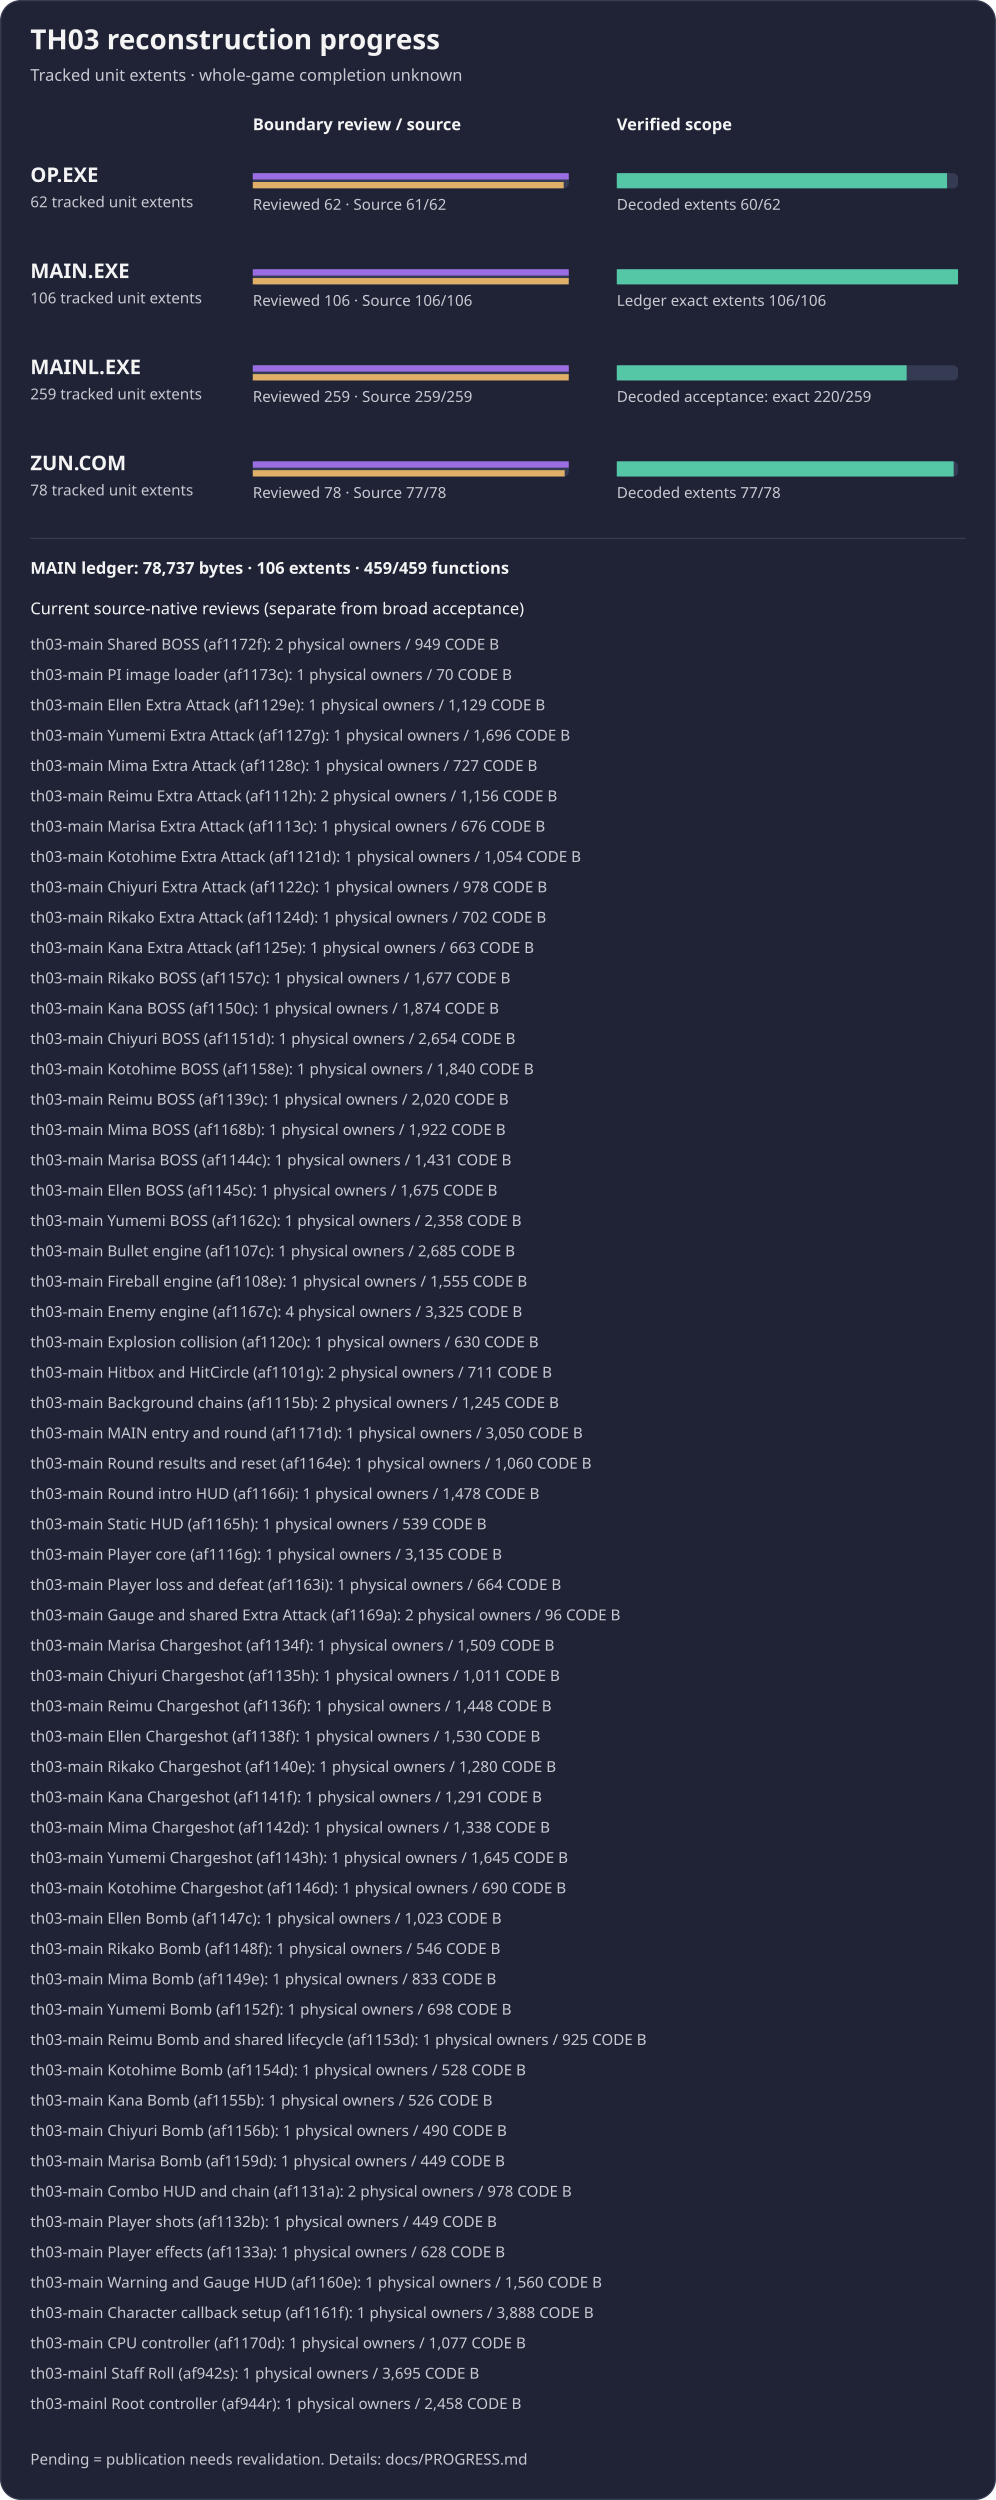
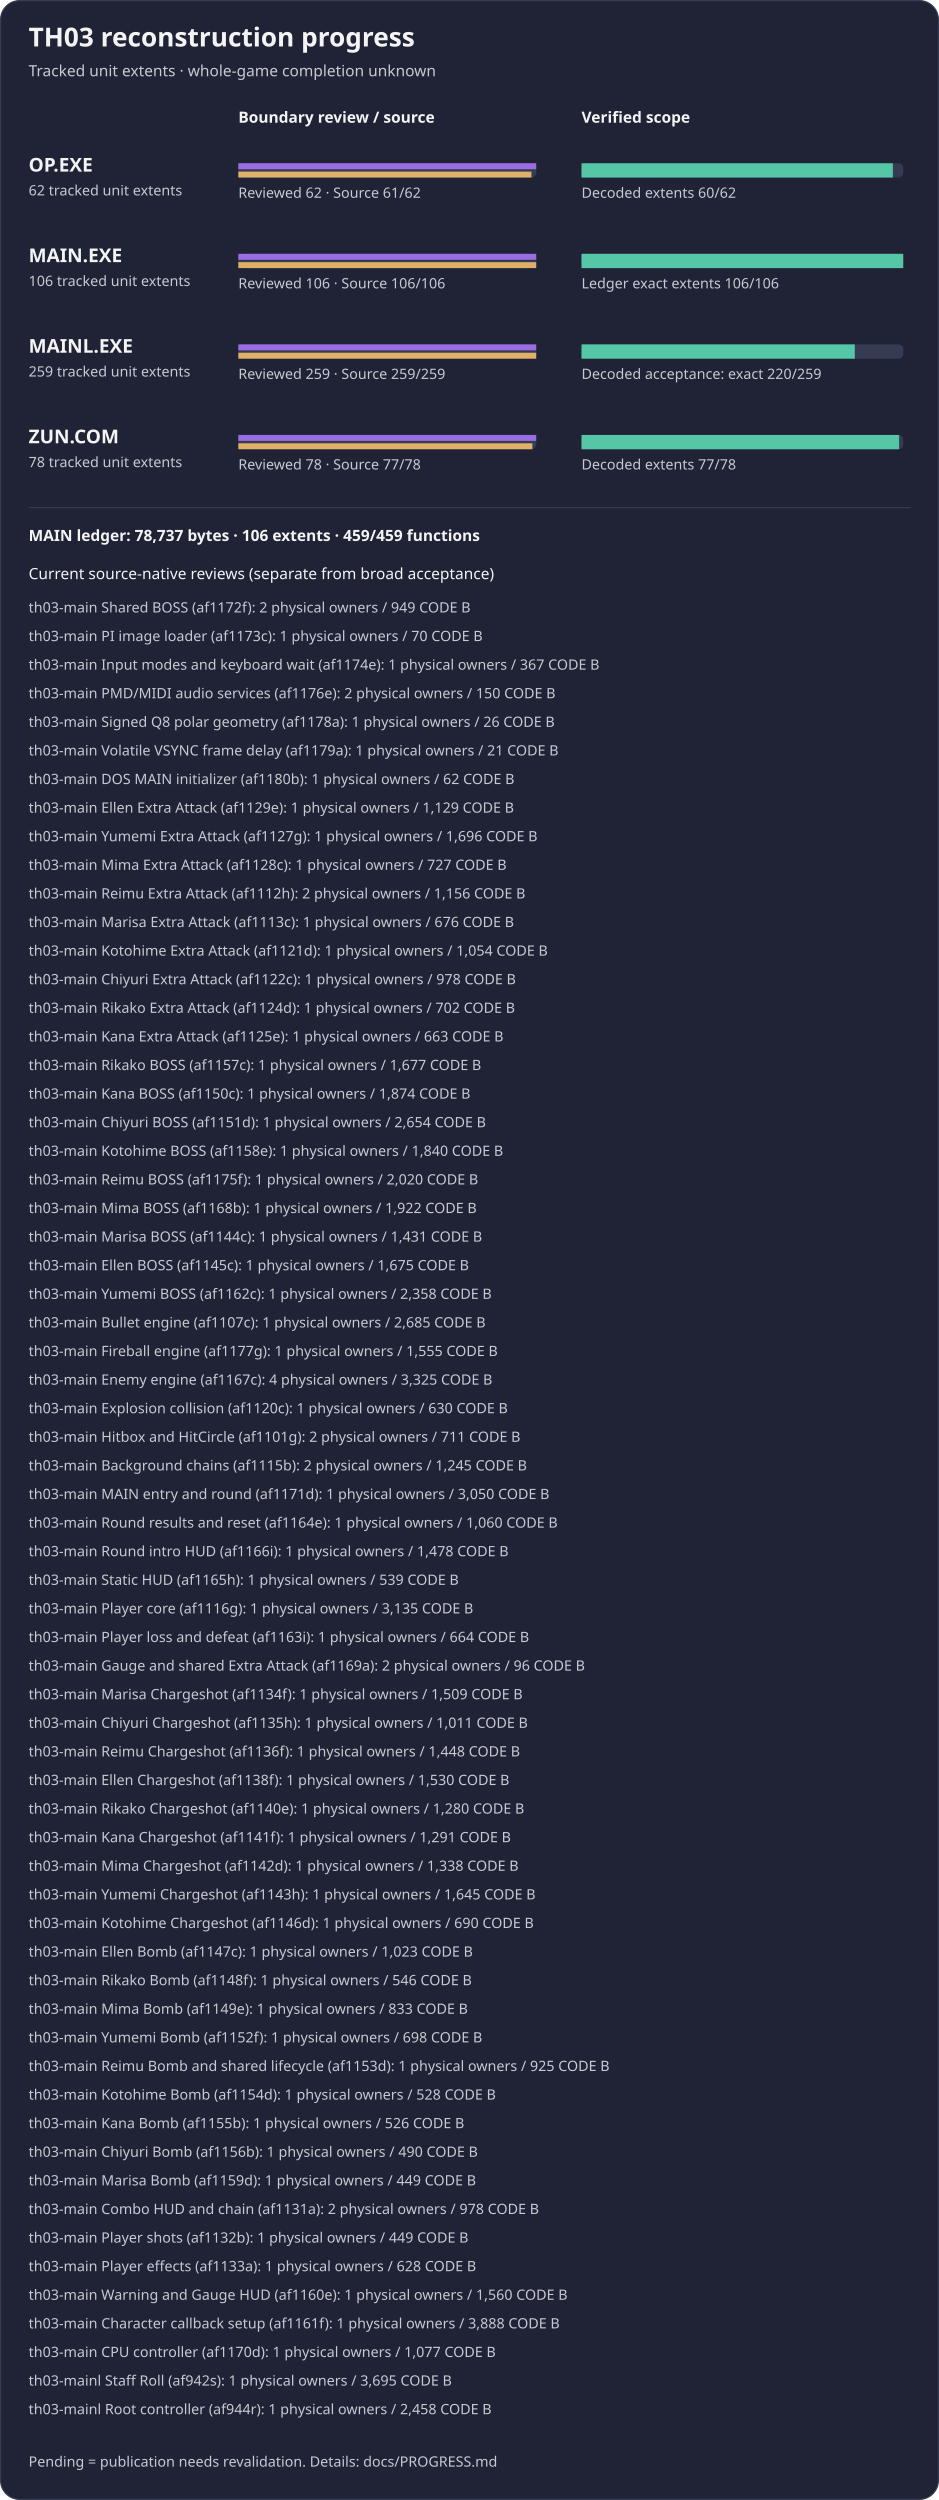
- <svg xmlns="http://www.w3.org/2000/svg" width="788" height="1978" viewBox="0 0 788 1978" role="img" aria-label="TH03 reviewed subset reconstruction progress">
-   <rect x="0.5" y="0.5" width="787" height="1977" rx="16" fill="#1f2335" stroke="#353b52" />
+ <svg xmlns="http://www.w3.org/2000/svg" width="788" height="2098" viewBox="0 0 788 2098" role="img" aria-label="TH03 reviewed subset reconstruction progress">
+   <rect x="0.5" y="0.5" width="787" height="2097" rx="16" fill="#1f2335" stroke="#353b52" />
  <text x="24" y="39" fill="#f4f4f5" font-family="sans-serif" font-size="22" font-weight="600">TH03 reconstruction progress</text>
  <text x="24" y="64" fill="#c8cad2" font-family="sans-serif" font-size="13">Tracked unit extents · whole-game completion unknown</text>
  <text x="200" y="103" fill="#f4f4f5" font-family="sans-serif" font-size="13" font-weight="600">Boundary review / source</text>
  <text x="488" y="103" fill="#f4f4f5" font-family="sans-serif" font-size="13" font-weight="600">Verified scope</text>
  <g aria-label="OP.EXE bars count tracked unit extents, not functions; source-present is not exact">
    <text x="24" y="144" fill="#f4f4f5" font-family="sans-serif" font-size="16" font-weight="600">OP.EXE</text>
    <text x="24" y="164" fill="#c8cad2" font-family="sans-serif" font-size="12">62 tracked unit extents</text>
    <rect x="200" y="137" width="250" height="12" rx="4" fill="#353b52" />
    <rect x="488" y="137" width="270" height="12" rx="4" fill="#353b52" />
    <rect x="200" y="137" width="250.00" height="5" fill="#9b6de3" />
    <rect x="200" y="144" width="245.97" height="5" fill="#e0af68" />
    <rect x="488" y="137" width="261.29" height="12" fill="#55c7a6" />
    <text x="200" y="166" fill="#c8cad2" font-family="sans-serif" font-size="12">Reviewed 62 · Source 61/62</text>
    <text x="488" y="166" fill="#c8cad2" font-family="sans-serif" font-size="12">Decoded extents 60/62</text>
  </g>
  <g aria-label="MAIN.EXE bars count tracked unit extents, not functions; source-present is not exact">
    <text x="24" y="220" fill="#f4f4f5" font-family="sans-serif" font-size="16" font-weight="600">MAIN.EXE</text>
    <text x="24" y="240" fill="#c8cad2" font-family="sans-serif" font-size="12">106 tracked unit extents</text>
    <rect x="200" y="213" width="250" height="12" rx="4" fill="#353b52" />
    <rect x="488" y="213" width="270" height="12" rx="4" fill="#353b52" />
    <rect x="200" y="213" width="250.00" height="5" fill="#9b6de3" />
    <rect x="200" y="220" width="250.00" height="5" fill="#e0af68" />
    <rect x="488" y="213" width="270.00" height="12" fill="#55c7a6" />
    <text x="200" y="242" fill="#c8cad2" font-family="sans-serif" font-size="12">Reviewed 106 · Source 106/106</text>
    <text x="488" y="242" fill="#c8cad2" font-family="sans-serif" font-size="12">Ledger exact extents 106/106</text>
  </g>
  <g aria-label="MAINL bars count tracked unit extents, not functions; source-present is not exact">
    <text x="24" y="296" fill="#f4f4f5" font-family="sans-serif" font-size="16" font-weight="600">MAINL.EXE</text>
    <text x="24" y="316" fill="#c8cad2" font-family="sans-serif" font-size="12">259 tracked unit extents</text>
    <rect x="200" y="289" width="250" height="12" rx="4" fill="#353b52" />
    <rect x="488" y="289" width="270" height="12" rx="4" fill="#353b52" />
    <rect x="200" y="289" width="250.00" height="5" fill="#9b6de3" />
    <rect x="200" y="296" width="250.00" height="5" fill="#e0af68" />
    <rect x="488" y="289" width="229.34" height="12" fill="#55c7a6" />
    <text x="200" y="318" fill="#c8cad2" font-family="sans-serif" font-size="12">Reviewed 259 · Source 259/259</text>
    <text x="488" y="318" fill="#c8cad2" font-family="sans-serif" font-size="12">Decoded acceptance: exact 220/259</text>
  </g>
  <g aria-label="ZUN.COM bars count tracked unit extents, not functions; source-present is not exact">
    <text x="24" y="372" fill="#f4f4f5" font-family="sans-serif" font-size="16" font-weight="600">ZUN.COM</text>
    <text x="24" y="392" fill="#c8cad2" font-family="sans-serif" font-size="12">78 tracked unit extents</text>
    <rect x="200" y="365" width="250" height="12" rx="4" fill="#353b52" />
    <rect x="488" y="365" width="270" height="12" rx="4" fill="#353b52" />
    <rect x="200" y="365" width="250.00" height="5" fill="#9b6de3" />
    <rect x="200" y="372" width="246.79" height="5" fill="#e0af68" />
    <rect x="488" y="365" width="266.54" height="12" fill="#55c7a6" />
    <text x="200" y="394" fill="#c8cad2" font-family="sans-serif" font-size="12">Reviewed 78 · Source 77/78</text>
    <text x="488" y="394" fill="#c8cad2" font-family="sans-serif" font-size="12">Decoded extents 77/78</text>
  </g>
  <path d="M24 426 H764" stroke="#353b52" />
  <text x="24" y="454" fill="#f4f4f5" font-family="sans-serif" font-size="13" font-weight="600">MAIN ledger: 78,737 bytes · 106 extents · 459/459 functions</text>
  <text x="24" y="486" fill="#f4f4f5" font-family="sans-serif" font-size="13">Current source-native reviews (separate from broad acceptance)</text>
  <text x="24" y="514" fill="#c8cad2" font-family="sans-serif" font-size="12">th03-main Shared BOSS (af1172f): 2 physical owners / 949 CODE B</text>
  <text x="24" y="538" fill="#c8cad2" font-family="sans-serif" font-size="12">th03-main PI image loader (af1173c): 1 physical owners / 70 CODE B</text>
-   <text x="24" y="562" fill="#c8cad2" font-family="sans-serif" font-size="12">th03-main Ellen Extra Attack (af1129e): 1 physical owners / 1,129 CODE B</text>
-   <text x="24" y="586" fill="#c8cad2" font-family="sans-serif" font-size="12">th03-main Yumemi Extra Attack (af1127g): 1 physical owners / 1,696 CODE B</text>
-   <text x="24" y="610" fill="#c8cad2" font-family="sans-serif" font-size="12">th03-main Mima Extra Attack (af1128c): 1 physical owners / 727 CODE B</text>
-   <text x="24" y="634" fill="#c8cad2" font-family="sans-serif" font-size="12">th03-main Reimu Extra Attack (af1112h): 2 physical owners / 1,156 CODE B</text>
-   <text x="24" y="658" fill="#c8cad2" font-family="sans-serif" font-size="12">th03-main Marisa Extra Attack (af1113c): 1 physical owners / 676 CODE B</text>
-   <text x="24" y="682" fill="#c8cad2" font-family="sans-serif" font-size="12">th03-main Kotohime Extra Attack (af1121d): 1 physical owners / 1,054 CODE B</text>
-   <text x="24" y="706" fill="#c8cad2" font-family="sans-serif" font-size="12">th03-main Chiyuri Extra Attack (af1122c): 1 physical owners / 978 CODE B</text>
-   <text x="24" y="730" fill="#c8cad2" font-family="sans-serif" font-size="12">th03-main Rikako Extra Attack (af1124d): 1 physical owners / 702 CODE B</text>
-   <text x="24" y="754" fill="#c8cad2" font-family="sans-serif" font-size="12">th03-main Kana Extra Attack (af1125e): 1 physical owners / 663 CODE B</text>
-   <text x="24" y="778" fill="#c8cad2" font-family="sans-serif" font-size="12">th03-main Rikako BOSS (af1157c): 1 physical owners / 1,677 CODE B</text>
-   <text x="24" y="802" fill="#c8cad2" font-family="sans-serif" font-size="12">th03-main Kana BOSS (af1150c): 1 physical owners / 1,874 CODE B</text>
-   <text x="24" y="826" fill="#c8cad2" font-family="sans-serif" font-size="12">th03-main Chiyuri BOSS (af1151d): 1 physical owners / 2,654 CODE B</text>
-   <text x="24" y="850" fill="#c8cad2" font-family="sans-serif" font-size="12">th03-main Kotohime BOSS (af1158e): 1 physical owners / 1,840 CODE B</text>
-   <text x="24" y="874" fill="#c8cad2" font-family="sans-serif" font-size="12">th03-main Reimu BOSS (af1139c): 1 physical owners / 2,020 CODE B</text>
-   <text x="24" y="898" fill="#c8cad2" font-family="sans-serif" font-size="12">th03-main Mima BOSS (af1168b): 1 physical owners / 1,922 CODE B</text>
-   <text x="24" y="922" fill="#c8cad2" font-family="sans-serif" font-size="12">th03-main Marisa BOSS (af1144c): 1 physical owners / 1,431 CODE B</text>
-   <text x="24" y="946" fill="#c8cad2" font-family="sans-serif" font-size="12">th03-main Ellen BOSS (af1145c): 1 physical owners / 1,675 CODE B</text>
-   <text x="24" y="970" fill="#c8cad2" font-family="sans-serif" font-size="12">th03-main Yumemi BOSS (af1162c): 1 physical owners / 2,358 CODE B</text>
-   <text x="24" y="994" fill="#c8cad2" font-family="sans-serif" font-size="12">th03-main Bullet engine (af1107c): 1 physical owners / 2,685 CODE B</text>
-   <text x="24" y="1018" fill="#c8cad2" font-family="sans-serif" font-size="12">th03-main Fireball engine (af1108e): 1 physical owners / 1,555 CODE B</text>
-   <text x="24" y="1042" fill="#c8cad2" font-family="sans-serif" font-size="12">th03-main Enemy engine (af1167c): 4 physical owners / 3,325 CODE B</text>
-   <text x="24" y="1066" fill="#c8cad2" font-family="sans-serif" font-size="12">th03-main Explosion collision (af1120c): 1 physical owners / 630 CODE B</text>
-   <text x="24" y="1090" fill="#c8cad2" font-family="sans-serif" font-size="12">th03-main Hitbox and HitCircle (af1101g): 2 physical owners / 711 CODE B</text>
-   <text x="24" y="1114" fill="#c8cad2" font-family="sans-serif" font-size="12">th03-main Background chains (af1115b): 2 physical owners / 1,245 CODE B</text>
-   <text x="24" y="1138" fill="#c8cad2" font-family="sans-serif" font-size="12">th03-main MAIN entry and round (af1171d): 1 physical owners / 3,050 CODE B</text>
-   <text x="24" y="1162" fill="#c8cad2" font-family="sans-serif" font-size="12">th03-main Round results and reset (af1164e): 1 physical owners / 1,060 CODE B</text>
-   <text x="24" y="1186" fill="#c8cad2" font-family="sans-serif" font-size="12">th03-main Round intro HUD (af1166i): 1 physical owners / 1,478 CODE B</text>
-   <text x="24" y="1210" fill="#c8cad2" font-family="sans-serif" font-size="12">th03-main Static HUD (af1165h): 1 physical owners / 539 CODE B</text>
-   <text x="24" y="1234" fill="#c8cad2" font-family="sans-serif" font-size="12">th03-main Player core (af1116g): 1 physical owners / 3,135 CODE B</text>
-   <text x="24" y="1258" fill="#c8cad2" font-family="sans-serif" font-size="12">th03-main Player loss and defeat (af1163i): 1 physical owners / 664 CODE B</text>
-   <text x="24" y="1282" fill="#c8cad2" font-family="sans-serif" font-size="12">th03-main Gauge and shared Extra Attack (af1169a): 2 physical owners / 96 CODE B</text>
-   <text x="24" y="1306" fill="#c8cad2" font-family="sans-serif" font-size="12">th03-main Marisa Chargeshot (af1134f): 1 physical owners / 1,509 CODE B</text>
-   <text x="24" y="1330" fill="#c8cad2" font-family="sans-serif" font-size="12">th03-main Chiyuri Chargeshot (af1135h): 1 physical owners / 1,011 CODE B</text>
-   <text x="24" y="1354" fill="#c8cad2" font-family="sans-serif" font-size="12">th03-main Reimu Chargeshot (af1136f): 1 physical owners / 1,448 CODE B</text>
-   <text x="24" y="1378" fill="#c8cad2" font-family="sans-serif" font-size="12">th03-main Ellen Chargeshot (af1138f): 1 physical owners / 1,530 CODE B</text>
-   <text x="24" y="1402" fill="#c8cad2" font-family="sans-serif" font-size="12">th03-main Rikako Chargeshot (af1140e): 1 physical owners / 1,280 CODE B</text>
-   <text x="24" y="1426" fill="#c8cad2" font-family="sans-serif" font-size="12">th03-main Kana Chargeshot (af1141f): 1 physical owners / 1,291 CODE B</text>
-   <text x="24" y="1450" fill="#c8cad2" font-family="sans-serif" font-size="12">th03-main Mima Chargeshot (af1142d): 1 physical owners / 1,338 CODE B</text>
-   <text x="24" y="1474" fill="#c8cad2" font-family="sans-serif" font-size="12">th03-main Yumemi Chargeshot (af1143h): 1 physical owners / 1,645 CODE B</text>
-   <text x="24" y="1498" fill="#c8cad2" font-family="sans-serif" font-size="12">th03-main Kotohime Chargeshot (af1146d): 1 physical owners / 690 CODE B</text>
-   <text x="24" y="1522" fill="#c8cad2" font-family="sans-serif" font-size="12">th03-main Ellen Bomb (af1147c): 1 physical owners / 1,023 CODE B</text>
-   <text x="24" y="1546" fill="#c8cad2" font-family="sans-serif" font-size="12">th03-main Rikako Bomb (af1148f): 1 physical owners / 546 CODE B</text>
-   <text x="24" y="1570" fill="#c8cad2" font-family="sans-serif" font-size="12">th03-main Mima Bomb (af1149e): 1 physical owners / 833 CODE B</text>
-   <text x="24" y="1594" fill="#c8cad2" font-family="sans-serif" font-size="12">th03-main Yumemi Bomb (af1152f): 1 physical owners / 698 CODE B</text>
-   <text x="24" y="1618" fill="#c8cad2" font-family="sans-serif" font-size="12">th03-main Reimu Bomb and shared lifecycle (af1153d): 1 physical owners / 925 CODE B</text>
-   <text x="24" y="1642" fill="#c8cad2" font-family="sans-serif" font-size="12">th03-main Kotohime Bomb (af1154d): 1 physical owners / 528 CODE B</text>
-   <text x="24" y="1666" fill="#c8cad2" font-family="sans-serif" font-size="12">th03-main Kana Bomb (af1155b): 1 physical owners / 526 CODE B</text>
-   <text x="24" y="1690" fill="#c8cad2" font-family="sans-serif" font-size="12">th03-main Chiyuri Bomb (af1156b): 1 physical owners / 490 CODE B</text>
-   <text x="24" y="1714" fill="#c8cad2" font-family="sans-serif" font-size="12">th03-main Marisa Bomb (af1159d): 1 physical owners / 449 CODE B</text>
-   <text x="24" y="1738" fill="#c8cad2" font-family="sans-serif" font-size="12">th03-main Combo HUD and chain (af1131a): 2 physical owners / 978 CODE B</text>
-   <text x="24" y="1762" fill="#c8cad2" font-family="sans-serif" font-size="12">th03-main Player shots (af1132b): 1 physical owners / 449 CODE B</text>
-   <text x="24" y="1786" fill="#c8cad2" font-family="sans-serif" font-size="12">th03-main Player effects (af1133a): 1 physical owners / 628 CODE B</text>
-   <text x="24" y="1810" fill="#c8cad2" font-family="sans-serif" font-size="12">th03-main Warning and Gauge HUD (af1160e): 1 physical owners / 1,560 CODE B</text>
-   <text x="24" y="1834" fill="#c8cad2" font-family="sans-serif" font-size="12">th03-main Character callback setup (af1161f): 1 physical owners / 3,888 CODE B</text>
-   <text x="24" y="1858" fill="#c8cad2" font-family="sans-serif" font-size="12">th03-main CPU controller (af1170d): 1 physical owners / 1,077 CODE B</text>
-   <text x="24" y="1882" fill="#c8cad2" font-family="sans-serif" font-size="12">th03-mainl Staff Roll (af942s): 1 physical owners / 3,695 CODE B</text>
-   <text x="24" y="1906" fill="#c8cad2" font-family="sans-serif" font-size="12">th03-mainl Root controller (af944r): 1 physical owners / 2,458 CODE B</text>
-   <text x="24" y="1950" fill="#c8cad2" font-family="sans-serif" font-size="12">Pending = publication needs revalidation. Details: docs/PROGRESS.md</text>
+   <text x="24" y="562" fill="#c8cad2" font-family="sans-serif" font-size="12">th03-main Input modes and keyboard wait (af1174e): 1 physical owners / 367 CODE B</text>
+   <text x="24" y="586" fill="#c8cad2" font-family="sans-serif" font-size="12">th03-main PMD/MIDI audio services (af1176e): 2 physical owners / 150 CODE B</text>
+   <text x="24" y="610" fill="#c8cad2" font-family="sans-serif" font-size="12">th03-main Signed Q8 polar geometry (af1178a): 1 physical owners / 26 CODE B</text>
+   <text x="24" y="634" fill="#c8cad2" font-family="sans-serif" font-size="12">th03-main Volatile VSYNC frame delay (af1179a): 1 physical owners / 21 CODE B</text>
+   <text x="24" y="658" fill="#c8cad2" font-family="sans-serif" font-size="12">th03-main DOS MAIN initializer (af1180b): 1 physical owners / 62 CODE B</text>
+   <text x="24" y="682" fill="#c8cad2" font-family="sans-serif" font-size="12">th03-main Ellen Extra Attack (af1129e): 1 physical owners / 1,129 CODE B</text>
+   <text x="24" y="706" fill="#c8cad2" font-family="sans-serif" font-size="12">th03-main Yumemi Extra Attack (af1127g): 1 physical owners / 1,696 CODE B</text>
+   <text x="24" y="730" fill="#c8cad2" font-family="sans-serif" font-size="12">th03-main Mima Extra Attack (af1128c): 1 physical owners / 727 CODE B</text>
+   <text x="24" y="754" fill="#c8cad2" font-family="sans-serif" font-size="12">th03-main Reimu Extra Attack (af1112h): 2 physical owners / 1,156 CODE B</text>
+   <text x="24" y="778" fill="#c8cad2" font-family="sans-serif" font-size="12">th03-main Marisa Extra Attack (af1113c): 1 physical owners / 676 CODE B</text>
+   <text x="24" y="802" fill="#c8cad2" font-family="sans-serif" font-size="12">th03-main Kotohime Extra Attack (af1121d): 1 physical owners / 1,054 CODE B</text>
+   <text x="24" y="826" fill="#c8cad2" font-family="sans-serif" font-size="12">th03-main Chiyuri Extra Attack (af1122c): 1 physical owners / 978 CODE B</text>
+   <text x="24" y="850" fill="#c8cad2" font-family="sans-serif" font-size="12">th03-main Rikako Extra Attack (af1124d): 1 physical owners / 702 CODE B</text>
+   <text x="24" y="874" fill="#c8cad2" font-family="sans-serif" font-size="12">th03-main Kana Extra Attack (af1125e): 1 physical owners / 663 CODE B</text>
+   <text x="24" y="898" fill="#c8cad2" font-family="sans-serif" font-size="12">th03-main Rikako BOSS (af1157c): 1 physical owners / 1,677 CODE B</text>
+   <text x="24" y="922" fill="#c8cad2" font-family="sans-serif" font-size="12">th03-main Kana BOSS (af1150c): 1 physical owners / 1,874 CODE B</text>
+   <text x="24" y="946" fill="#c8cad2" font-family="sans-serif" font-size="12">th03-main Chiyuri BOSS (af1151d): 1 physical owners / 2,654 CODE B</text>
+   <text x="24" y="970" fill="#c8cad2" font-family="sans-serif" font-size="12">th03-main Kotohime BOSS (af1158e): 1 physical owners / 1,840 CODE B</text>
+   <text x="24" y="994" fill="#c8cad2" font-family="sans-serif" font-size="12">th03-main Reimu BOSS (af1175f): 1 physical owners / 2,020 CODE B</text>
+   <text x="24" y="1018" fill="#c8cad2" font-family="sans-serif" font-size="12">th03-main Mima BOSS (af1168b): 1 physical owners / 1,922 CODE B</text>
+   <text x="24" y="1042" fill="#c8cad2" font-family="sans-serif" font-size="12">th03-main Marisa BOSS (af1144c): 1 physical owners / 1,431 CODE B</text>
+   <text x="24" y="1066" fill="#c8cad2" font-family="sans-serif" font-size="12">th03-main Ellen BOSS (af1145c): 1 physical owners / 1,675 CODE B</text>
+   <text x="24" y="1090" fill="#c8cad2" font-family="sans-serif" font-size="12">th03-main Yumemi BOSS (af1162c): 1 physical owners / 2,358 CODE B</text>
+   <text x="24" y="1114" fill="#c8cad2" font-family="sans-serif" font-size="12">th03-main Bullet engine (af1107c): 1 physical owners / 2,685 CODE B</text>
+   <text x="24" y="1138" fill="#c8cad2" font-family="sans-serif" font-size="12">th03-main Fireball engine (af1177g): 1 physical owners / 1,555 CODE B</text>
+   <text x="24" y="1162" fill="#c8cad2" font-family="sans-serif" font-size="12">th03-main Enemy engine (af1167c): 4 physical owners / 3,325 CODE B</text>
+   <text x="24" y="1186" fill="#c8cad2" font-family="sans-serif" font-size="12">th03-main Explosion collision (af1120c): 1 physical owners / 630 CODE B</text>
+   <text x="24" y="1210" fill="#c8cad2" font-family="sans-serif" font-size="12">th03-main Hitbox and HitCircle (af1101g): 2 physical owners / 711 CODE B</text>
+   <text x="24" y="1234" fill="#c8cad2" font-family="sans-serif" font-size="12">th03-main Background chains (af1115b): 2 physical owners / 1,245 CODE B</text>
+   <text x="24" y="1258" fill="#c8cad2" font-family="sans-serif" font-size="12">th03-main MAIN entry and round (af1171d): 1 physical owners / 3,050 CODE B</text>
+   <text x="24" y="1282" fill="#c8cad2" font-family="sans-serif" font-size="12">th03-main Round results and reset (af1164e): 1 physical owners / 1,060 CODE B</text>
+   <text x="24" y="1306" fill="#c8cad2" font-family="sans-serif" font-size="12">th03-main Round intro HUD (af1166i): 1 physical owners / 1,478 CODE B</text>
+   <text x="24" y="1330" fill="#c8cad2" font-family="sans-serif" font-size="12">th03-main Static HUD (af1165h): 1 physical owners / 539 CODE B</text>
+   <text x="24" y="1354" fill="#c8cad2" font-family="sans-serif" font-size="12">th03-main Player core (af1116g): 1 physical owners / 3,135 CODE B</text>
+   <text x="24" y="1378" fill="#c8cad2" font-family="sans-serif" font-size="12">th03-main Player loss and defeat (af1163i): 1 physical owners / 664 CODE B</text>
+   <text x="24" y="1402" fill="#c8cad2" font-family="sans-serif" font-size="12">th03-main Gauge and shared Extra Attack (af1169a): 2 physical owners / 96 CODE B</text>
+   <text x="24" y="1426" fill="#c8cad2" font-family="sans-serif" font-size="12">th03-main Marisa Chargeshot (af1134f): 1 physical owners / 1,509 CODE B</text>
+   <text x="24" y="1450" fill="#c8cad2" font-family="sans-serif" font-size="12">th03-main Chiyuri Chargeshot (af1135h): 1 physical owners / 1,011 CODE B</text>
+   <text x="24" y="1474" fill="#c8cad2" font-family="sans-serif" font-size="12">th03-main Reimu Chargeshot (af1136f): 1 physical owners / 1,448 CODE B</text>
+   <text x="24" y="1498" fill="#c8cad2" font-family="sans-serif" font-size="12">th03-main Ellen Chargeshot (af1138f): 1 physical owners / 1,530 CODE B</text>
+   <text x="24" y="1522" fill="#c8cad2" font-family="sans-serif" font-size="12">th03-main Rikako Chargeshot (af1140e): 1 physical owners / 1,280 CODE B</text>
+   <text x="24" y="1546" fill="#c8cad2" font-family="sans-serif" font-size="12">th03-main Kana Chargeshot (af1141f): 1 physical owners / 1,291 CODE B</text>
+   <text x="24" y="1570" fill="#c8cad2" font-family="sans-serif" font-size="12">th03-main Mima Chargeshot (af1142d): 1 physical owners / 1,338 CODE B</text>
+   <text x="24" y="1594" fill="#c8cad2" font-family="sans-serif" font-size="12">th03-main Yumemi Chargeshot (af1143h): 1 physical owners / 1,645 CODE B</text>
+   <text x="24" y="1618" fill="#c8cad2" font-family="sans-serif" font-size="12">th03-main Kotohime Chargeshot (af1146d): 1 physical owners / 690 CODE B</text>
+   <text x="24" y="1642" fill="#c8cad2" font-family="sans-serif" font-size="12">th03-main Ellen Bomb (af1147c): 1 physical owners / 1,023 CODE B</text>
+   <text x="24" y="1666" fill="#c8cad2" font-family="sans-serif" font-size="12">th03-main Rikako Bomb (af1148f): 1 physical owners / 546 CODE B</text>
+   <text x="24" y="1690" fill="#c8cad2" font-family="sans-serif" font-size="12">th03-main Mima Bomb (af1149e): 1 physical owners / 833 CODE B</text>
+   <text x="24" y="1714" fill="#c8cad2" font-family="sans-serif" font-size="12">th03-main Yumemi Bomb (af1152f): 1 physical owners / 698 CODE B</text>
+   <text x="24" y="1738" fill="#c8cad2" font-family="sans-serif" font-size="12">th03-main Reimu Bomb and shared lifecycle (af1153d): 1 physical owners / 925 CODE B</text>
+   <text x="24" y="1762" fill="#c8cad2" font-family="sans-serif" font-size="12">th03-main Kotohime Bomb (af1154d): 1 physical owners / 528 CODE B</text>
+   <text x="24" y="1786" fill="#c8cad2" font-family="sans-serif" font-size="12">th03-main Kana Bomb (af1155b): 1 physical owners / 526 CODE B</text>
+   <text x="24" y="1810" fill="#c8cad2" font-family="sans-serif" font-size="12">th03-main Chiyuri Bomb (af1156b): 1 physical owners / 490 CODE B</text>
+   <text x="24" y="1834" fill="#c8cad2" font-family="sans-serif" font-size="12">th03-main Marisa Bomb (af1159d): 1 physical owners / 449 CODE B</text>
+   <text x="24" y="1858" fill="#c8cad2" font-family="sans-serif" font-size="12">th03-main Combo HUD and chain (af1131a): 2 physical owners / 978 CODE B</text>
+   <text x="24" y="1882" fill="#c8cad2" font-family="sans-serif" font-size="12">th03-main Player shots (af1132b): 1 physical owners / 449 CODE B</text>
+   <text x="24" y="1906" fill="#c8cad2" font-family="sans-serif" font-size="12">th03-main Player effects (af1133a): 1 physical owners / 628 CODE B</text>
+   <text x="24" y="1930" fill="#c8cad2" font-family="sans-serif" font-size="12">th03-main Warning and Gauge HUD (af1160e): 1 physical owners / 1,560 CODE B</text>
+   <text x="24" y="1954" fill="#c8cad2" font-family="sans-serif" font-size="12">th03-main Character callback setup (af1161f): 1 physical owners / 3,888 CODE B</text>
+   <text x="24" y="1978" fill="#c8cad2" font-family="sans-serif" font-size="12">th03-main CPU controller (af1170d): 1 physical owners / 1,077 CODE B</text>
+   <text x="24" y="2002" fill="#c8cad2" font-family="sans-serif" font-size="12">th03-mainl Staff Roll (af942s): 1 physical owners / 3,695 CODE B</text>
+   <text x="24" y="2026" fill="#c8cad2" font-family="sans-serif" font-size="12">th03-mainl Root controller (af944r): 1 physical owners / 2,458 CODE B</text>
+   <text x="24" y="2070" fill="#c8cad2" font-family="sans-serif" font-size="12">Pending = publication needs revalidation. Details: docs/PROGRESS.md</text>
</svg>
